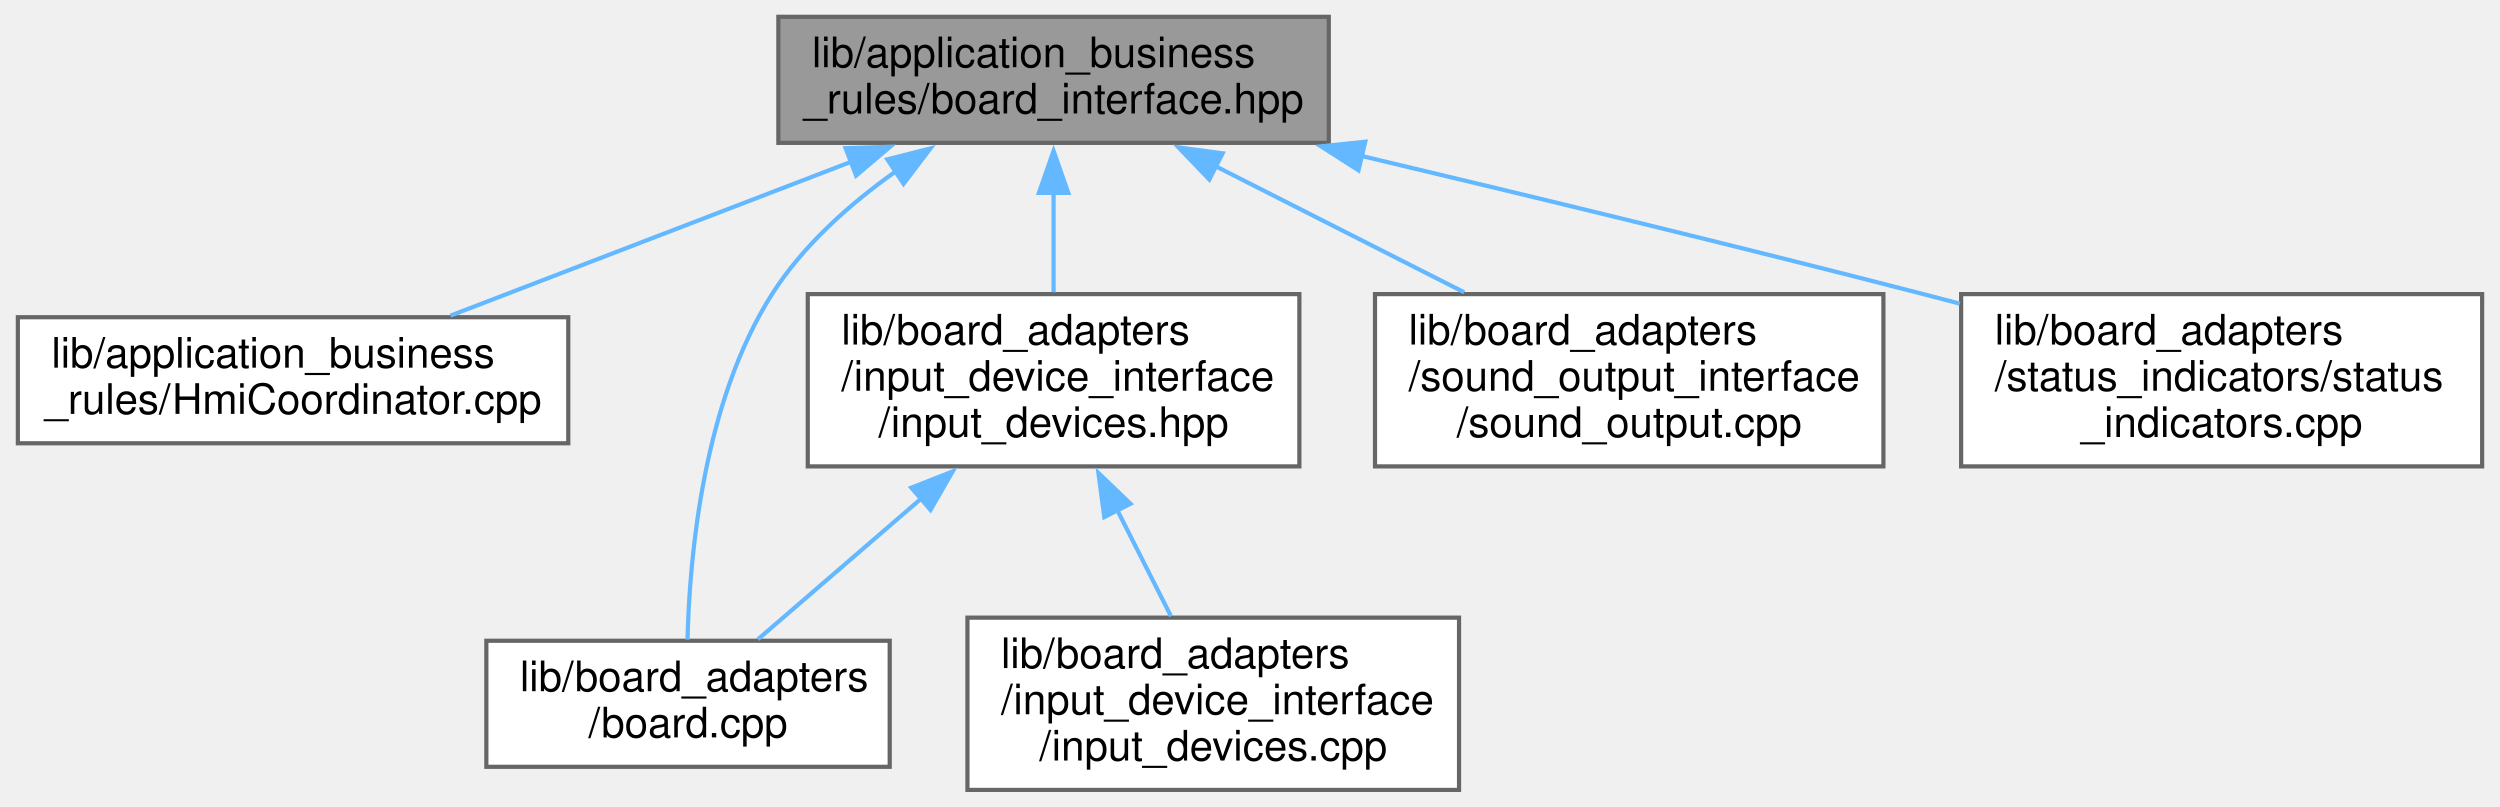
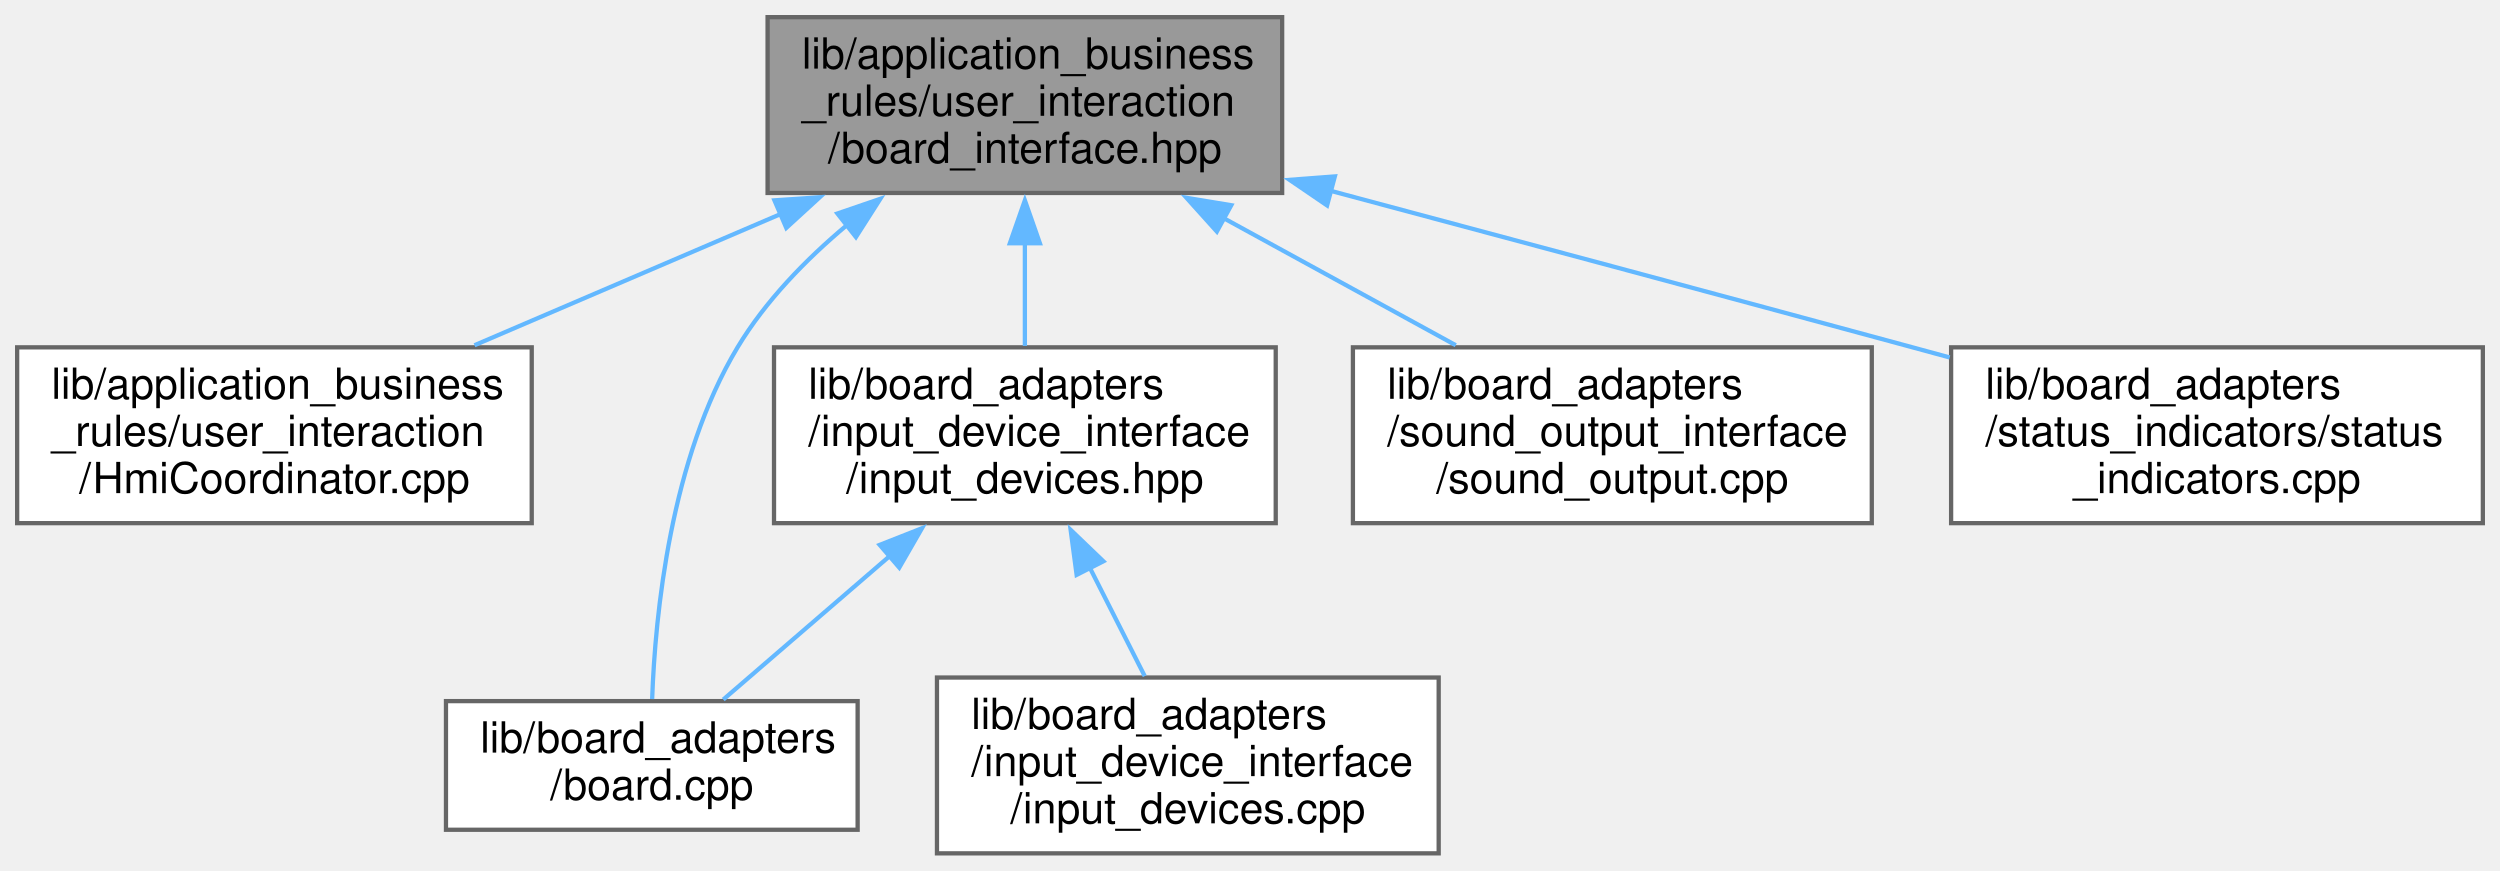
- <svg xmlns="http://www.w3.org/2000/svg" xmlns:xlink="http://www.w3.org/1999/xlink" width="595pt" height="192pt" viewBox="0.00 0.00 594.50 192.00">
-   <g id="graph0" class="graph" transform="scale(1 1) rotate(0) translate(4 188)">
+ <svg xmlns="http://www.w3.org/2000/svg" xmlns:xlink="http://www.w3.org/1999/xlink" width="583pt" height="203pt" viewBox="0.00 0.00 583.00 203.00">
+   <g id="graph0" class="graph" transform="scale(1 1) rotate(0) translate(4 199)">
    <g id="node1" class="node">
      <g id="a_node1">
        <a xlink:title=" ">
-           <polygon fill="#999999" stroke="#666666" points="312,-184 181,-184 181,-154 312,-154 312,-184" />
-           <text text-anchor="start" x="189" y="-172" font-family="Helvetica,sans-Serif" font-size="10.00">lib/application_business</text>
-           <text text-anchor="middle" x="246.5" y="-161" font-family="Helvetica,sans-Serif" font-size="10.00">_rules/board_interface.hpp</text>
+           <polygon fill="#999999" stroke="#666666" points="295,-195 175,-195 175,-154 295,-154 295,-195" />
+           <text text-anchor="start" x="183" y="-183" font-family="Helvetica,sans-Serif" font-size="10.00">lib/application_business</text>
+           <text text-anchor="start" x="183" y="-172" font-family="Helvetica,sans-Serif" font-size="10.00">_rules/user_interaction</text>
+           <text text-anchor="middle" x="235" y="-161" font-family="Helvetica,sans-Serif" font-size="10.00">/board_interface.hpp</text>
        </a>
      </g>
    </g>
    <g id="node2" class="node">
      <g id="a_node2">
        <a xlink:href="HmiCoordinator_8cpp.xhtml" target="_top" xlink:title=" ">
-           <polygon fill="white" stroke="#666666" points="131,-112.5 0,-112.5 0,-82.5 131,-82.5 131,-112.5" />
-           <text text-anchor="start" x="8" y="-100.5" font-family="Helvetica,sans-Serif" font-size="10.00">lib/application_business</text>
-           <text text-anchor="middle" x="65.5" y="-89.5" font-family="Helvetica,sans-Serif" font-size="10.00">_rules/HmiCoordinator.cpp</text>
+           <polygon fill="white" stroke="#666666" points="120,-118 0,-118 0,-77 120,-77 120,-118" />
+           <text text-anchor="start" x="8" y="-106" font-family="Helvetica,sans-Serif" font-size="10.00">lib/application_business</text>
+           <text text-anchor="start" x="8" y="-95" font-family="Helvetica,sans-Serif" font-size="10.00">_rules/user_interaction</text>
+           <text text-anchor="middle" x="60" y="-84" font-family="Helvetica,sans-Serif" font-size="10.00">/HmiCoordinator.cpp</text>
        </a>
      </g>
    </g>
    <g id="edge1" class="edge">
-       <path fill="none" stroke="#63b8ff" d="M198.38,-149.52C168.48,-138.04 130.61,-123.5 102.96,-112.88" />
-       <polygon fill="#63b8ff" stroke="#63b8ff" points="196.99,-152.74 207.58,-153.06 199.5,-146.2 196.99,-152.74" />
+       <path fill="none" stroke="#63b8ff" d="M178.19,-149.15C155.05,-139.24 128.64,-127.92 106.65,-118.49" />
+       <polygon fill="#63b8ff" stroke="#63b8ff" points="176.6,-152.28 187.17,-153 179.36,-145.85 176.6,-152.28" />
    </g>
    <g id="node3" class="node">
      <g id="a_node3">
        <a xlink:href="board_8cpp.xhtml" target="_top" xlink:title=" ">
-           <polygon fill="white" stroke="#666666" points="207.5,-35.5 111.5,-35.5 111.5,-5.5 207.5,-5.5 207.5,-35.5" />
-           <text text-anchor="start" x="119.5" y="-23.5" font-family="Helvetica,sans-Serif" font-size="10.00">lib/board_adapters</text>
-           <text text-anchor="middle" x="159.5" y="-12.5" font-family="Helvetica,sans-Serif" font-size="10.00">/board.cpp</text>
+           <polygon fill="white" stroke="#666666" points="196,-35.5 100,-35.5 100,-5.5 196,-5.5 196,-35.5" />
+           <text text-anchor="start" x="108" y="-23.5" font-family="Helvetica,sans-Serif" font-size="10.00">lib/board_adapters</text>
+           <text text-anchor="middle" x="148" y="-12.5" font-family="Helvetica,sans-Serif" font-size="10.00">/board.cpp</text>
        </a>
      </g>
    </g>
    <g id="edge2" class="edge">
-       <path fill="none" stroke="#63b8ff" d="M208.9,-147.19C197.89,-139.38 186.86,-129.55 179.5,-118 163.14,-92.31 159.86,-55.69 159.38,-35.76" />
-       <polygon fill="#63b8ff" stroke="#63b8ff" points="206.93,-150.08 217.2,-152.68 210.79,-144.25 206.93,-150.08" />
+       <path fill="none" stroke="#63b8ff" d="M193.58,-146.57C183.88,-138.46 174.5,-128.8 168,-118 152.39,-92.05 148.8,-55.85 148.08,-35.98" />
+       <polygon fill="#63b8ff" stroke="#63b8ff" points="191.28,-149.21 201.3,-152.64 195.6,-143.71 191.28,-149.21" />
    </g>
    <g id="node4" class="node">
      <g id="a_node4">
        <a xlink:href="input__devices_8hpp.xhtml" target="_top" xlink:title=" ">
-           <polygon fill="white" stroke="#666666" points="305,-118 188,-118 188,-77 305,-77 305,-118" />
-           <text text-anchor="start" x="196" y="-106" font-family="Helvetica,sans-Serif" font-size="10.00">lib/board_adapters</text>
-           <text text-anchor="start" x="196" y="-95" font-family="Helvetica,sans-Serif" font-size="10.00">/input_device_interface</text>
-           <text text-anchor="middle" x="246.5" y="-84" font-family="Helvetica,sans-Serif" font-size="10.00">/input_devices.hpp</text>
+           <polygon fill="white" stroke="#666666" points="293.5,-118 176.5,-118 176.5,-77 293.5,-77 293.5,-118" />
+           <text text-anchor="start" x="184.5" y="-106" font-family="Helvetica,sans-Serif" font-size="10.00">lib/board_adapters</text>
+           <text text-anchor="start" x="184.5" y="-95" font-family="Helvetica,sans-Serif" font-size="10.00">/input_device_interface</text>
+           <text text-anchor="middle" x="235" y="-84" font-family="Helvetica,sans-Serif" font-size="10.00">/input_devices.hpp</text>
        </a>
      </g>
    </g>
    <g id="edge3" class="edge">
-       <path fill="none" stroke="#63b8ff" d="M246.5,-142.36C246.5,-134.45 246.5,-125.87 246.5,-118.42" />
-       <polygon fill="#63b8ff" stroke="#63b8ff" points="243,-142.09 246.5,-152.09 250,-142.09 243,-142.09" />
+       <path fill="none" stroke="#63b8ff" d="M235,-142.36C235,-134.24 235,-125.7 235,-118.33" />
+       <polygon fill="#63b8ff" stroke="#63b8ff" points="231.5,-142.28 235,-152.28 238.5,-142.28 231.5,-142.28" />
    </g>
    <g id="node6" class="node">
      <g id="a_node6">
        <a xlink:href="sound__output_8cpp.xhtml" target="_top" xlink:title=" ">
-           <polygon fill="white" stroke="#666666" points="444,-118 323,-118 323,-77 444,-77 444,-118" />
-           <text text-anchor="start" x="331" y="-106" font-family="Helvetica,sans-Serif" font-size="10.00">lib/board_adapters</text>
-           <text text-anchor="start" x="331" y="-95" font-family="Helvetica,sans-Serif" font-size="10.00">/sound_output_interface</text>
-           <text text-anchor="middle" x="383.5" y="-84" font-family="Helvetica,sans-Serif" font-size="10.00">/sound_output.cpp</text>
+           <polygon fill="white" stroke="#666666" points="432.5,-118 311.5,-118 311.5,-77 432.5,-77 432.5,-118" />
+           <text text-anchor="start" x="319.5" y="-106" font-family="Helvetica,sans-Serif" font-size="10.00">lib/board_adapters</text>
+           <text text-anchor="start" x="319.5" y="-95" font-family="Helvetica,sans-Serif" font-size="10.00">/sound_output_interface</text>
+           <text text-anchor="middle" x="372" y="-84" font-family="Helvetica,sans-Serif" font-size="10.00">/sound_output.cpp</text>
        </a>
      </g>
    </g>
    <g id="edge6" class="edge">
-       <path fill="none" stroke="#63b8ff" d="M285.02,-148.46C303.52,-139.07 325.65,-127.85 344.24,-118.42" />
-       <polygon fill="#63b8ff" stroke="#63b8ff" points="283.57,-145.27 276.24,-152.91 286.74,-151.51 283.57,-145.27" />
+       <path fill="none" stroke="#63b8ff" d="M281.44,-148.08C299.07,-138.42 318.89,-127.58 335.48,-118.49" />
+       <polygon fill="#63b8ff" stroke="#63b8ff" points="279.77,-145 272.68,-152.87 283.13,-151.14 279.77,-145" />
    </g>
    <g id="node7" class="node">
      <g id="a_node7">
        <a xlink:href="status__indicators_8cpp.xhtml" target="_top" xlink:title=" ">
-           <polygon fill="white" stroke="#666666" points="586.5,-118 462.5,-118 462.5,-77 586.5,-77 586.5,-118" />
-           <text text-anchor="start" x="470.5" y="-106" font-family="Helvetica,sans-Serif" font-size="10.00">lib/board_adapters</text>
-           <text text-anchor="start" x="470.5" y="-95" font-family="Helvetica,sans-Serif" font-size="10.00">/status_indicators/status</text>
-           <text text-anchor="middle" x="524.5" y="-84" font-family="Helvetica,sans-Serif" font-size="10.00">_indicators.cpp</text>
+           <polygon fill="white" stroke="#666666" points="575,-118 451,-118 451,-77 575,-77 575,-118" />
+           <text text-anchor="start" x="459" y="-106" font-family="Helvetica,sans-Serif" font-size="10.00">lib/board_adapters</text>
+           <text text-anchor="start" x="459" y="-95" font-family="Helvetica,sans-Serif" font-size="10.00">/status_indicators/status</text>
+           <text text-anchor="middle" x="513" y="-84" font-family="Helvetica,sans-Serif" font-size="10.00">_indicators.cpp</text>
        </a>
      </g>
    </g>
    <g id="edge7" class="edge">
-       <path fill="none" stroke="#63b8ff" d="M319.84,-150.87C359.49,-141.46 409.26,-129.42 453.5,-118 456.35,-117.27 459.26,-116.51 462.19,-115.73" />
-       <polygon fill="#63b8ff" stroke="#63b8ff" points="319.07,-147.46 310.14,-153.17 320.68,-154.27 319.07,-147.46" />
+       <path fill="none" stroke="#63b8ff" d="M306.23,-154.52C346.16,-143.85 396.87,-130.25 442,-118 444.84,-117.23 447.74,-116.44 450.67,-115.64" />
+       <polygon fill="#63b8ff" stroke="#63b8ff" points="305.48,-151.09 296.72,-157.06 307.29,-157.86 305.48,-151.09" />
    </g>
    <g id="edge4" class="edge">
-       <path fill="none" stroke="#63b8ff" d="M215.26,-69.57C202.05,-58.18 187.21,-45.39 176.16,-35.86" />
-       <polygon fill="#63b8ff" stroke="#63b8ff" points="212.64,-71.93 222.5,-75.81 217.21,-66.63 212.64,-71.93" />
+       <path fill="none" stroke="#63b8ff" d="M203.76,-69.57C190.55,-58.18 175.71,-45.39 164.66,-35.86" />
+       <polygon fill="#63b8ff" stroke="#63b8ff" points="201.14,-71.93 211,-75.81 205.71,-66.63 201.14,-71.93" />
    </g>
    <g id="node5" class="node">
      <g id="a_node5">
        <a xlink:href="input__devices_8cpp.xhtml" target="_top" xlink:title=" ">
-           <polygon fill="white" stroke="#666666" points="343,-41 226,-41 226,0 343,0 343,-41" />
-           <text text-anchor="start" x="234" y="-29" font-family="Helvetica,sans-Serif" font-size="10.00">lib/board_adapters</text>
-           <text text-anchor="start" x="234" y="-18" font-family="Helvetica,sans-Serif" font-size="10.00">/input_device_interface</text>
-           <text text-anchor="middle" x="284.5" y="-7" font-family="Helvetica,sans-Serif" font-size="10.00">/input_devices.cpp</text>
+           <polygon fill="white" stroke="#666666" points="331.5,-41 214.5,-41 214.5,0 331.5,0 331.5,-41" />
+           <text text-anchor="start" x="222.5" y="-29" font-family="Helvetica,sans-Serif" font-size="10.00">lib/board_adapters</text>
+           <text text-anchor="start" x="222.5" y="-18" font-family="Helvetica,sans-Serif" font-size="10.00">/input_device_interface</text>
+           <text text-anchor="middle" x="273" y="-7" font-family="Helvetica,sans-Serif" font-size="10.00">/input_devices.cpp</text>
        </a>
      </g>
    </g>
    <g id="edge5" class="edge">
-       <path fill="none" stroke="#63b8ff" d="M261.56,-66.78C265.89,-58.23 270.5,-49.12 274.45,-41.33" />
-       <polygon fill="#63b8ff" stroke="#63b8ff" points="258.57,-64.94 257.17,-75.44 264.81,-68.11 258.57,-64.94" />
+       <path fill="none" stroke="#63b8ff" d="M250.06,-66.78C254.39,-58.23 259,-49.12 262.95,-41.33" />
+       <polygon fill="#63b8ff" stroke="#63b8ff" points="247.07,-64.94 245.67,-75.44 253.31,-68.11 247.07,-64.94" />
    </g>
  </g>
</svg>
